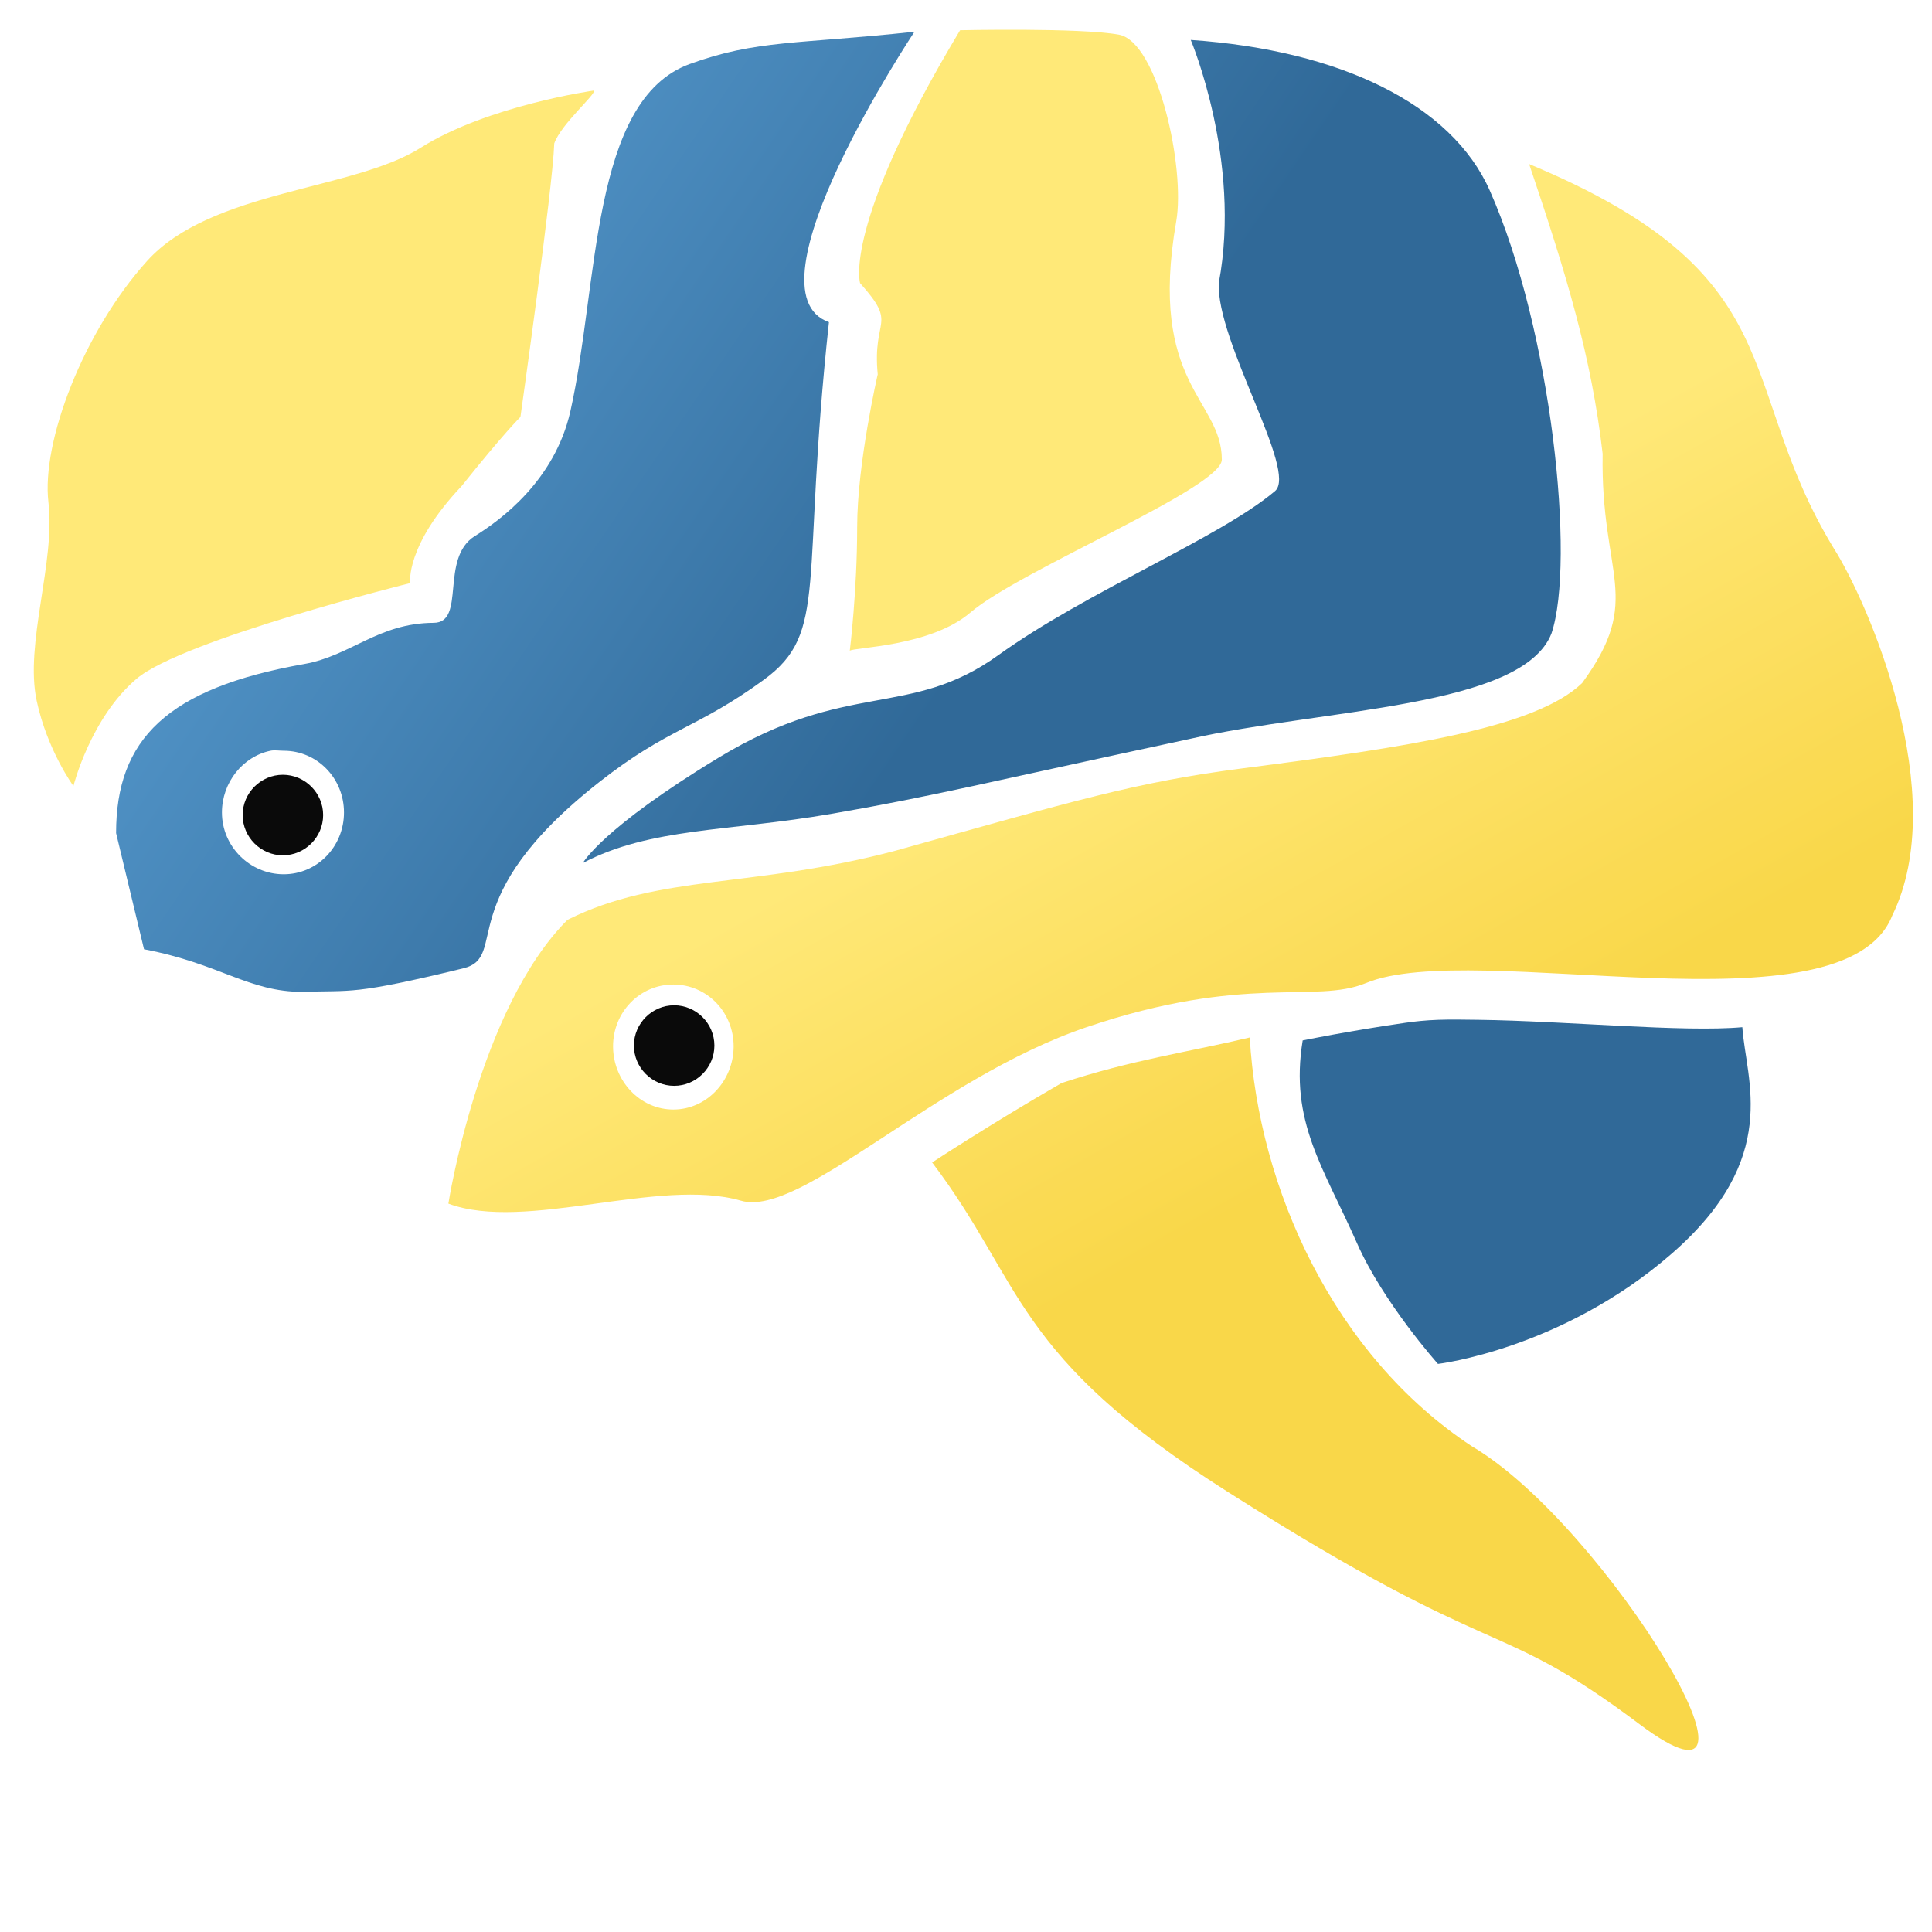
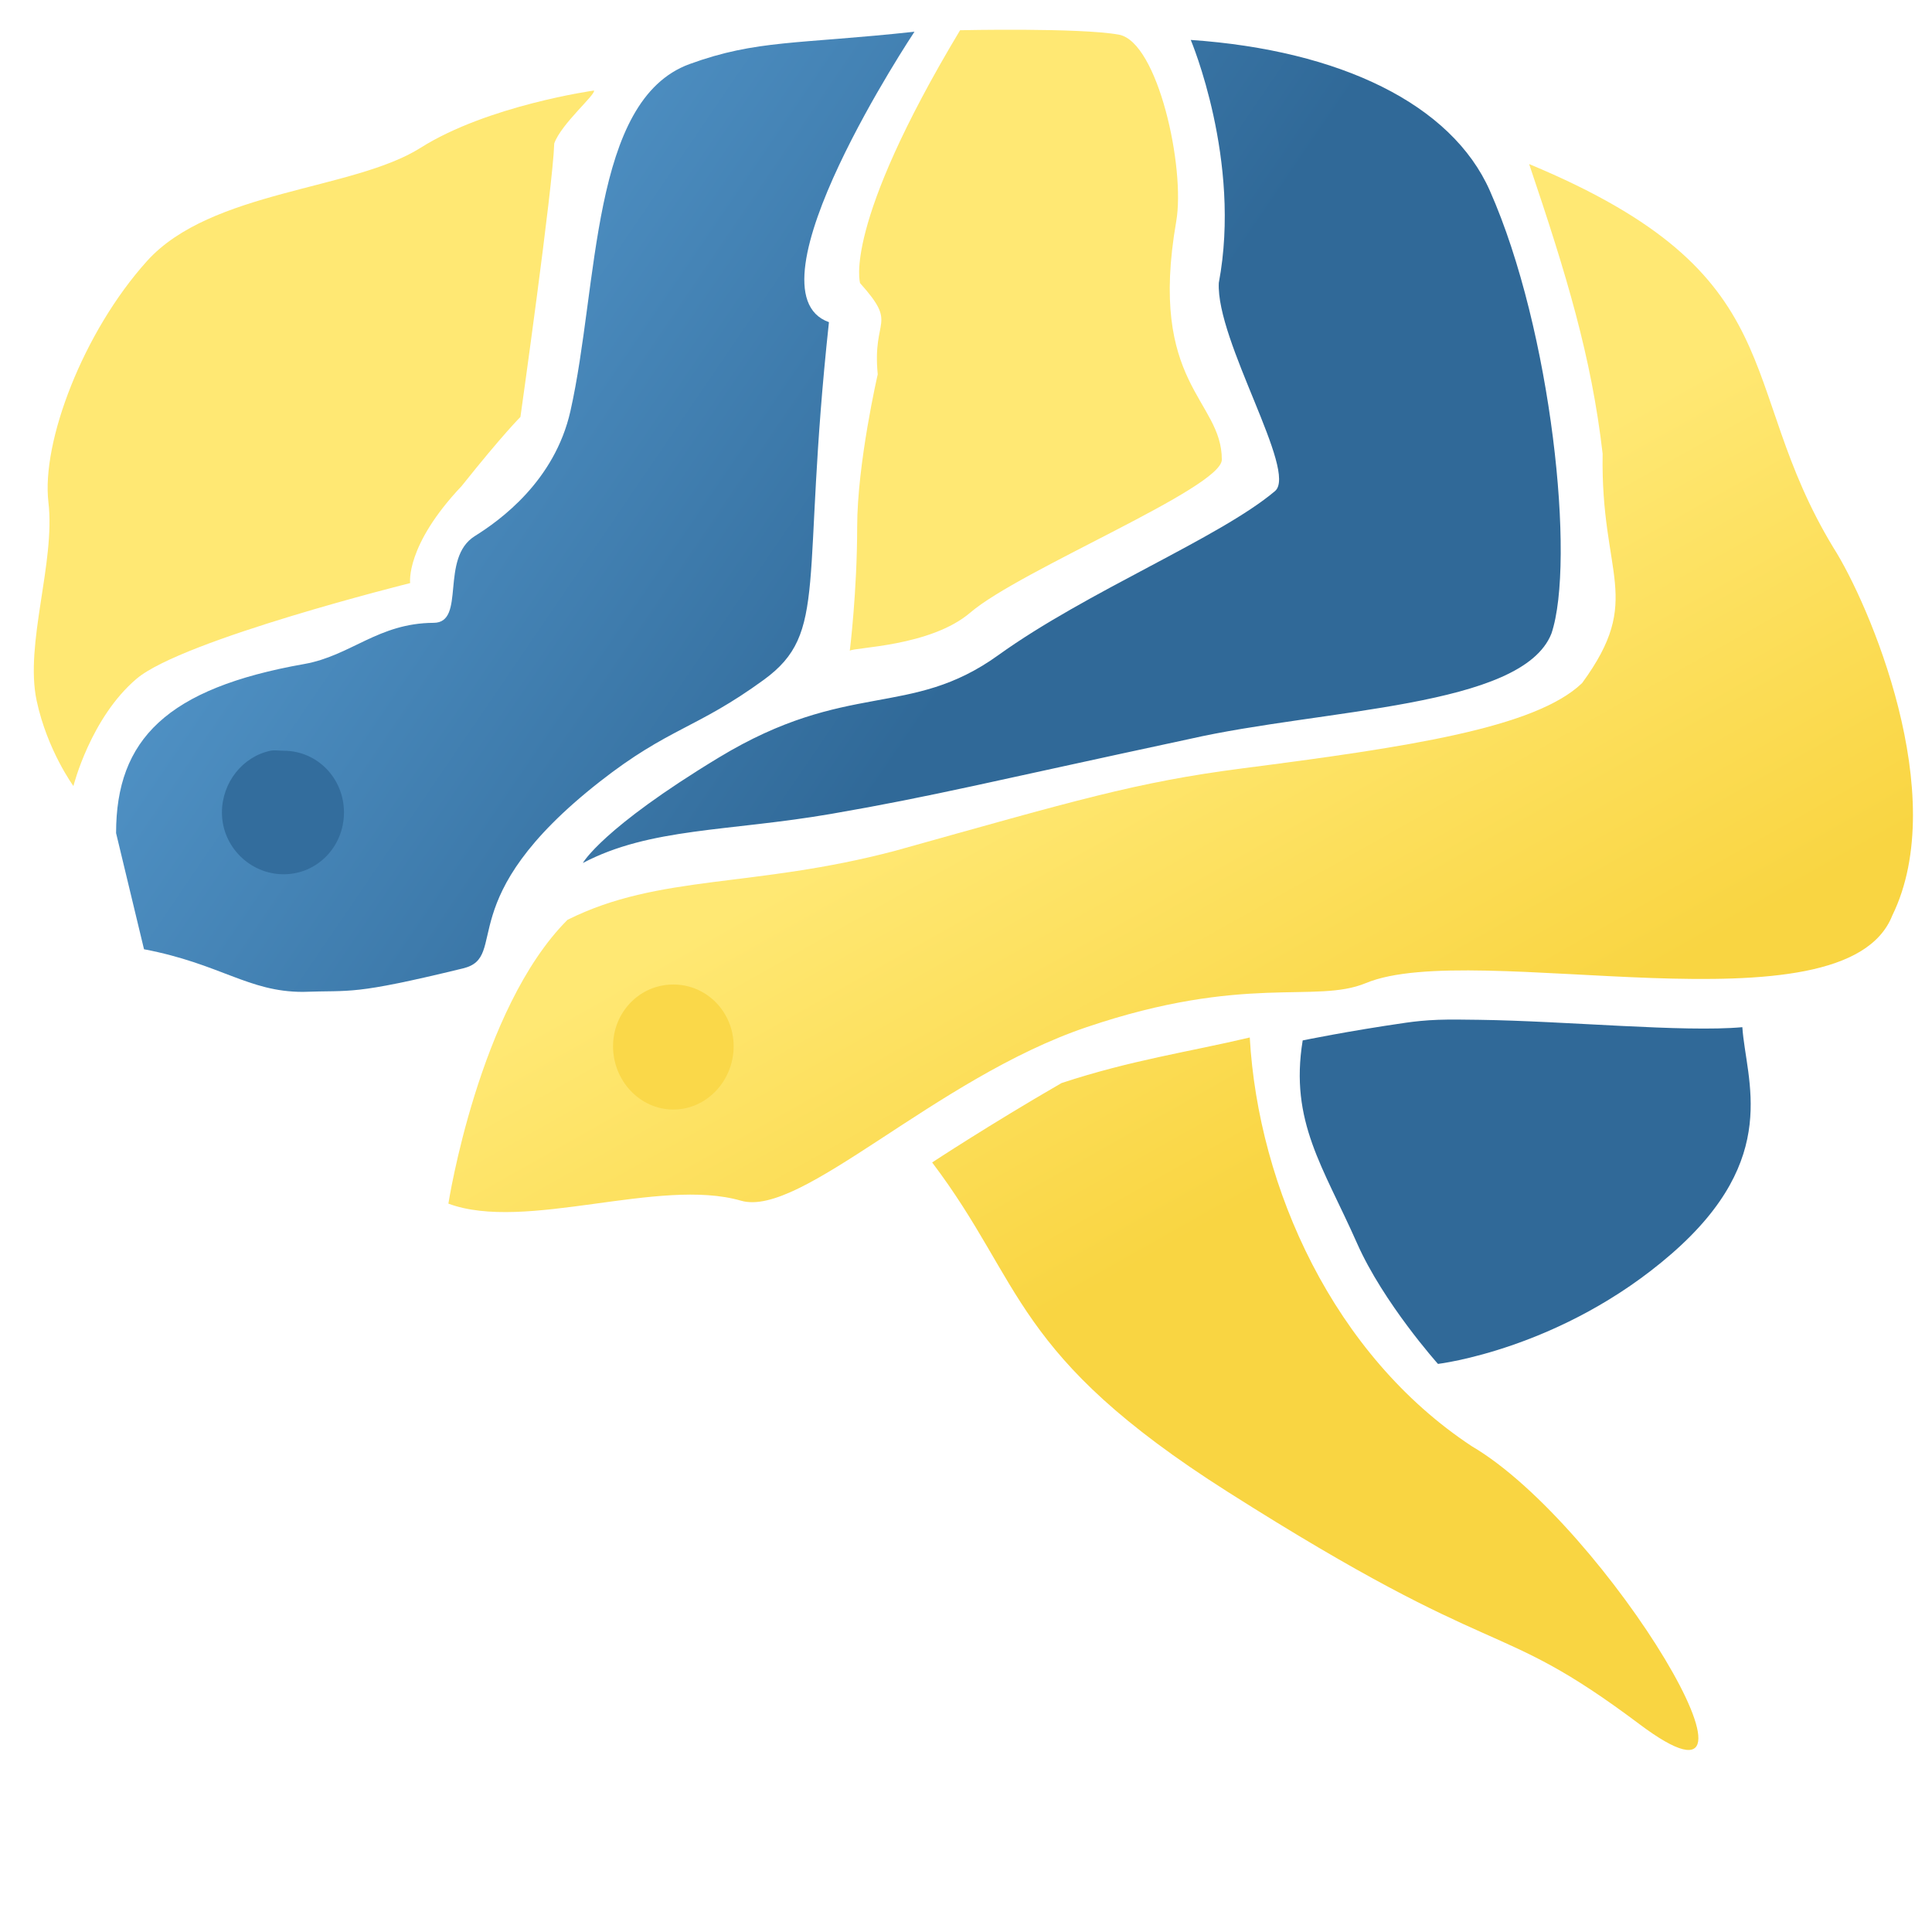
<svg xmlns="http://www.w3.org/2000/svg" width="100%" height="100%" viewBox="0 0 48 48" version="1.1" xml:space="preserve" style="fill-rule:evenodd;clip-rule:evenodd;stroke-linejoin:round;stroke-miterlimit:2;">
-   <g id="Py-Yellow" opacity="0.96">
-     <g id="path4409" transform="matrix(1,0,0,1,-20.5714,-5.47077)">
-       <path d="M39.476,31.405C39.476,32.508 38.54,33.416 37.402,33.416C36.264,33.416 35.327,32.508 35.327,31.405C35.327,30.301 36.264,29.393 37.402,29.393C38.54,29.393 39.476,30.301 39.476,31.405Z" style="fill:none;fill-rule:nonzero;" />
-     </g>
-     <path id="path3968" d="M23.853,0.751C20.92,5.635 21.369,7.035 21.369,7.035C22.319,8.095 21.668,7.871 21.807,9.3C21.807,9.3 21.296,11.514 21.296,13.099C21.296,14.685 21.113,16.168 21.113,16.168C21.201,16.08 23.114,16.07 24.109,15.218C25.342,14.161 30.356,12.123 30.356,11.419C30.356,9.919 28.518,9.553 29.223,5.501C29.454,4.173 28.767,1.037 27.798,0.861C26.829,0.685 23.853,0.751 23.853,0.751ZM14.757,2.249C14.757,2.249 12.12,2.617 10.446,3.674C8.772,4.731 5.237,4.725 3.651,6.487C2.065,8.249 1.027,10.981 1.203,12.478C1.38,13.976 0.608,15.997 0.911,17.41C1.175,18.643 1.824,19.529 1.824,19.529C1.824,19.529 2.25,17.831 3.395,16.862C4.54,15.893 10.19,14.487 10.19,14.487C10.19,14.487 10.064,13.561 11.469,12.076C12.506,10.776 12.93,10.359 12.93,10.359C12.93,10.359 13.734,4.667 13.77,3.564C13.942,3.077 14.806,2.347 14.757,2.249ZM37.991,4.076C38.925,6.841 39.538,8.861 39.817,11.273C39.763,14.326 40.852,14.861 39.306,16.972C38.144,18.086 34.978,18.56 30.867,19.09C28.214,19.433 26.714,19.889 22.246,21.136C18.712,22.071 16.385,21.71 14.099,22.853C11.894,25.058 11.14,29.904 11.14,29.904C13.051,30.615 16.379,29.242 18.41,29.831C19.902,30.263 23.23,26.795 26.995,25.52C30.94,24.183 32.678,24.947 33.936,24.424C36.626,23.306 45.823,25.767 47.014,22.744C48.477,19.757 46.434,14.993 45.553,13.611C43.065,9.514 44.648,6.844 37.991,4.076L37.991,4.076ZM16.729,24.46C17.563,24.46 18.227,25.147 18.227,25.995C18.227,26.845 17.563,27.566 16.729,27.566C15.893,27.566 15.231,26.845 15.231,25.995C15.231,25.147 15.893,24.46 16.729,24.46ZM31.05,25.776C29.518,26.139 28.116,26.334 26.374,26.908C24.585,27.941 23.159,28.881 23.159,28.881C25.45,31.908 25.137,33.658 30.502,37.064C37.394,41.439 37.09,40.104 40.731,42.836C44.615,45.751 39.918,37.9 36.566,35.931C33.137,33.669 31.263,29.517 31.05,25.776Z" style="fill:url(#_Linear1);fill-rule:nonzero;" />
-     <g id="path3969" transform="matrix(0.91523,0,0,0.60322,7.404,10.4765)">
+   <g id="Py-Yellow">
+     <g id="Eye" transform="matrix(0.91523,0,0,0.60322,7.404,10.4765)">
      <path d="M11.303,25.695L11.303,25.696C11.303,26.606 10.81,27.354 10.21,27.354C9.611,27.354 9.118,26.606 9.118,25.696L9.118,25.695C9.118,24.785 9.611,24.037 10.21,24.037C10.81,24.037 11.303,24.785 11.303,25.695Z" style="fill-rule:nonzero;" />
    </g>
+     <g id="Lid" transform="matrix(1,0,0,1,-20.5714,-5.47077)">
+       <path d="M39.476,31.405C39.476,32.508 38.54,33.416 37.402,33.416C36.264,33.416 35.327,32.508 35.327,31.405C35.327,30.301 36.264,29.393 37.402,29.393C38.54,29.393 39.476,30.301 39.476,31.405Z" style="fill:rgb(250,216,73);fill-rule:nonzero;" />
+       <animate attributeName="opacity" values="0;0;0;0;0;0;0;0;0;0;0;0; 0;0;0;0;0;0;0;0;0;0;0; 0;0;0;0;0;0;0;0;0;0;0; 0;0;0;0;0;0;0;0;0;0;0; 0;100;0;0;0;0;0;0;0;0;0; 0;0;0;0;0;0;0;0;0;0;0; 0;0" dur="6.2s" repeatCount="indefinite" />
+     </g>
+     <path id="Snake" d="M23.853,0.751C20.92,5.635 21.369,7.035 21.369,7.035C22.319,8.095 21.668,7.871 21.807,9.3C21.807,9.3 21.296,11.514 21.296,13.099C21.296,14.685 21.113,16.168 21.113,16.168C21.201,16.08 23.114,16.07 24.109,15.218C25.342,14.161 30.356,12.123 30.356,11.419C30.356,9.919 28.518,9.553 29.223,5.501C29.454,4.173 28.767,1.037 27.798,0.861C26.829,0.685 23.853,0.751 23.853,0.751ZM14.757,2.249C14.757,2.249 12.12,2.617 10.446,3.674C8.772,4.731 5.237,4.725 3.651,6.487C2.065,8.249 1.027,10.981 1.203,12.478C1.38,13.976 0.608,15.997 0.911,17.41C1.175,18.643 1.824,19.529 1.824,19.529C1.824,19.529 2.25,17.831 3.395,16.862C4.54,15.893 10.19,14.487 10.19,14.487C10.19,14.487 10.064,13.561 11.469,12.076C12.506,10.776 12.93,10.359 12.93,10.359C12.93,10.359 13.734,4.667 13.77,3.564C13.942,3.077 14.806,2.347 14.757,2.249ZM37.991,4.076C38.925,6.841 39.538,8.861 39.817,11.273C39.763,14.326 40.852,14.861 39.306,16.972C38.144,18.086 34.978,18.56 30.867,19.09C28.214,19.433 26.714,19.889 22.246,21.136C18.712,22.071 16.385,21.71 14.099,22.853C11.894,25.058 11.14,29.904 11.14,29.904C13.051,30.615 16.379,29.242 18.41,29.831C19.902,30.263 23.23,26.795 26.995,25.52C30.94,24.183 32.678,24.947 33.936,24.424C36.626,23.306 45.823,25.767 47.014,22.744C48.477,19.757 46.434,14.993 45.553,13.611C43.065,9.514 44.648,6.844 37.991,4.076L37.991,4.076ZM16.729,24.46C17.563,24.46 18.227,25.147 18.227,25.995C18.227,26.845 17.563,27.566 16.729,27.566C15.893,27.566 15.231,26.845 15.231,25.995C15.231,25.147 15.893,24.46 16.729,24.46ZM31.05,25.776C29.518,26.139 28.116,26.334 26.374,26.908C24.585,27.941 23.159,28.881 23.159,28.881C25.45,31.908 25.137,33.658 30.502,37.064C37.394,41.439 37.09,40.104 40.731,42.836C44.615,45.751 39.918,37.9 36.566,35.931C33.137,33.669 31.263,29.517 31.05,25.776Z" style="fill:url(#_Linear1);fill-rule:nonzero;" />
  </g>
  <g id="Py-Blue">
-     <g id="path4411" transform="matrix(0.836534,0,0,0.925078,-24.3223,-8.8527)">
-       <path d="M39.476,31.405C39.476,32.508 38.54,33.416 37.402,33.416C36.264,33.416 35.327,32.508 35.327,31.405C35.327,30.301 36.264,29.393 37.402,29.393C38.54,29.393 39.476,30.301 39.476,31.405Z" style="fill:none;fill-rule:nonzero;" />
-     </g>
-     <path id="path1948" d="M22.72,0.788C19.823,1.103 18.804,0.982 17.131,1.592C14.669,2.493 14.878,7.077 14.172,10.213C13.78,11.956 12.416,12.932 11.798,13.318C10.917,13.868 11.586,15.47 10.775,15.474C9.396,15.48 8.719,16.292 7.56,16.497C4.146,17.1 2.884,18.37 2.884,20.698L3.578,23.584C5.478,23.946 6.166,24.643 7.523,24.643C8.761,24.597 8.729,24.734 11.505,24.059C12.68,23.773 11.157,22.354 14.903,19.419C16.622,18.072 17.298,18.113 18.979,16.888C20.596,15.708 19.89,14.522 20.595,8.004C18.426,7.236 22.72,0.788 22.72,0.788ZM30.281,7.027C30.209,8.471 32.25,11.716 31.677,12.201C30.306,13.361 27.005,14.692 24.803,16.277C22.601,17.863 21.062,16.879 17.857,18.822C14.95,20.583 14.481,21.441 14.481,21.441C16.155,20.56 18.094,20.661 20.649,20.221C23.204,19.78 24.619,19.417 29.552,18.36C32.87,17.605 37.818,17.589 38.545,15.74C39.145,13.961 38.554,8.21 37.014,4.736C36.064,2.589 33.299,1.248 29.584,0.992C29.584,0.992 30.853,3.99 30.281,7.027ZM6.72,18.652C6.818,18.631 6.944,18.652 7.048,18.652C7.882,18.652 8.546,19.336 8.546,20.186C8.546,21.034 7.882,21.721 7.048,21.721C6.212,21.721 5.514,21.034 5.514,20.186C5.514,19.442 6.03,18.796 6.72,18.652ZM35.726,25.337C35.416,25.348 35.151,25.377 34.922,25.41C33.481,25.618 32.365,25.849 32.365,25.849C32.035,27.867 32.88,28.998 33.716,30.89C34.371,32.371 35.726,33.886 35.726,33.886C35.726,33.886 38.803,33.524 41.534,31.146C44.265,28.767 43.376,26.841 43.288,25.52C41.834,25.652 38.905,25.366 36.749,25.337C36.389,25.332 36.035,25.326 35.726,25.337L35.726,25.337Z" style="fill:url(#_Linear2);fill-rule:nonzero;" />
-     <g id="path3967" transform="matrix(0.91523,0,0,0.60322,-2.31657,4.74961)">
+     <g id="Eye1" transform="matrix(0.91523,0,0,0.60322,-2.31657,4.74961)">
      <path d="M11.303,25.695L11.303,25.696C11.303,26.606 10.81,27.354 10.21,27.354C9.611,27.354 9.118,26.606 9.118,25.696L9.118,25.695C9.118,24.785 9.611,24.037 10.21,24.037C10.81,24.037 11.303,24.785 11.303,25.695Z" style="fill-opacity:0.96;fill-rule:nonzero;" />
    </g>
+     <g id="Lid1" transform="matrix(0.836534,0,0,0.925078,-24.3223,-8.8527)">
+       <path d="M39.476,31.405C39.476,32.508 38.54,33.416 37.402,33.416C36.264,33.416 35.327,32.508 35.327,31.405C35.327,30.301 36.264,29.393 37.402,29.393C38.54,29.393 39.476,30.301 39.476,31.405Z" style="fill:rgb(51,109,157);fill-rule:nonzero;" />
+       <animate attributeName="opacity" values="0;0;0;0;0;0;0;0;0;0;0;0; 0;0;0;0;0;0;0;0;0;100;0; 0;0;0;0;0;0;0;0;0;0;0; 0;0;0;0;0;0;0;0;0;0;0; 0;0;0;0;0;0;0;0;0;0;0" dur="5s" repeatCount="indefinite" />
+     </g>
+     <path id="Snake1" d="M22.72,0.788C19.823,1.103 18.804,0.982 17.131,1.592C14.669,2.493 14.878,7.077 14.172,10.213C13.78,11.956 12.416,12.932 11.798,13.318C10.917,13.868 11.586,15.47 10.775,15.474C9.396,15.48 8.719,16.292 7.56,16.497C4.146,17.1 2.884,18.37 2.884,20.698L3.578,23.584C5.478,23.946 6.166,24.643 7.523,24.643C8.761,24.597 8.729,24.734 11.505,24.059C12.68,23.773 11.157,22.354 14.903,19.419C16.622,18.072 17.298,18.113 18.979,16.888C20.596,15.708 19.89,14.522 20.595,8.004C18.426,7.236 22.72,0.788 22.72,0.788ZM30.281,7.027C30.209,8.471 32.25,11.716 31.677,12.201C30.306,13.361 27.005,14.692 24.803,16.277C22.601,17.863 21.062,16.879 17.857,18.822C14.95,20.583 14.481,21.441 14.481,21.441C16.155,20.56 18.094,20.661 20.649,20.221C23.204,19.78 24.619,19.417 29.552,18.36C32.87,17.605 37.818,17.589 38.545,15.74C39.145,13.961 38.554,8.21 37.014,4.736C36.064,2.589 33.299,1.248 29.584,0.992C29.584,0.992 30.853,3.99 30.281,7.027ZM6.72,18.652C6.818,18.631 6.944,18.652 7.048,18.652C7.882,18.652 8.546,19.336 8.546,20.186C8.546,21.034 7.882,21.721 7.048,21.721C6.212,21.721 5.514,21.034 5.514,20.186C5.514,19.442 6.03,18.796 6.72,18.652ZM35.726,25.337C35.416,25.348 35.151,25.377 34.922,25.41C33.481,25.618 32.365,25.849 32.365,25.849C32.035,27.867 32.88,28.998 33.716,30.89C34.371,32.371 35.726,33.886 35.726,33.886C35.726,33.886 38.803,33.524 41.534,31.146C44.265,28.767 43.376,26.841 43.288,25.52C41.834,25.652 38.905,25.366 36.749,25.337C36.389,25.332 36.035,25.326 35.726,25.337L35.726,25.337Z" style="fill:url(#_Linear2);fill-rule:nonzero;" />
  </g>
  <defs>
    <linearGradient id="_Linear1" x1="0" y1="0" x2="1" y2="0" gradientUnits="userSpaceOnUse" gradientTransform="matrix(-6.25254,-10.9591,10.9591,-6.25254,29.8953,30.5536)">
      <stop offset="0" style="stop-color:rgb(249,213,66);stop-opacity:1" />
      <stop offset="1" style="stop-color:rgb(255,232,115);stop-opacity:1" />
    </linearGradient>
    <linearGradient id="_Linear2" x1="0" y1="0" x2="1" y2="0" gradientUnits="userSpaceOnUse" gradientTransform="matrix(18.4517,12.4988,-12.4988,18.4517,-5.12038,19.6936)">
      <stop offset="0" style="stop-color:rgb(90,159,212);stop-opacity:1" />
      <stop offset="1" style="stop-color:rgb(48,105,152);stop-opacity:1" />
    </linearGradient>
  </defs>
</svg>
